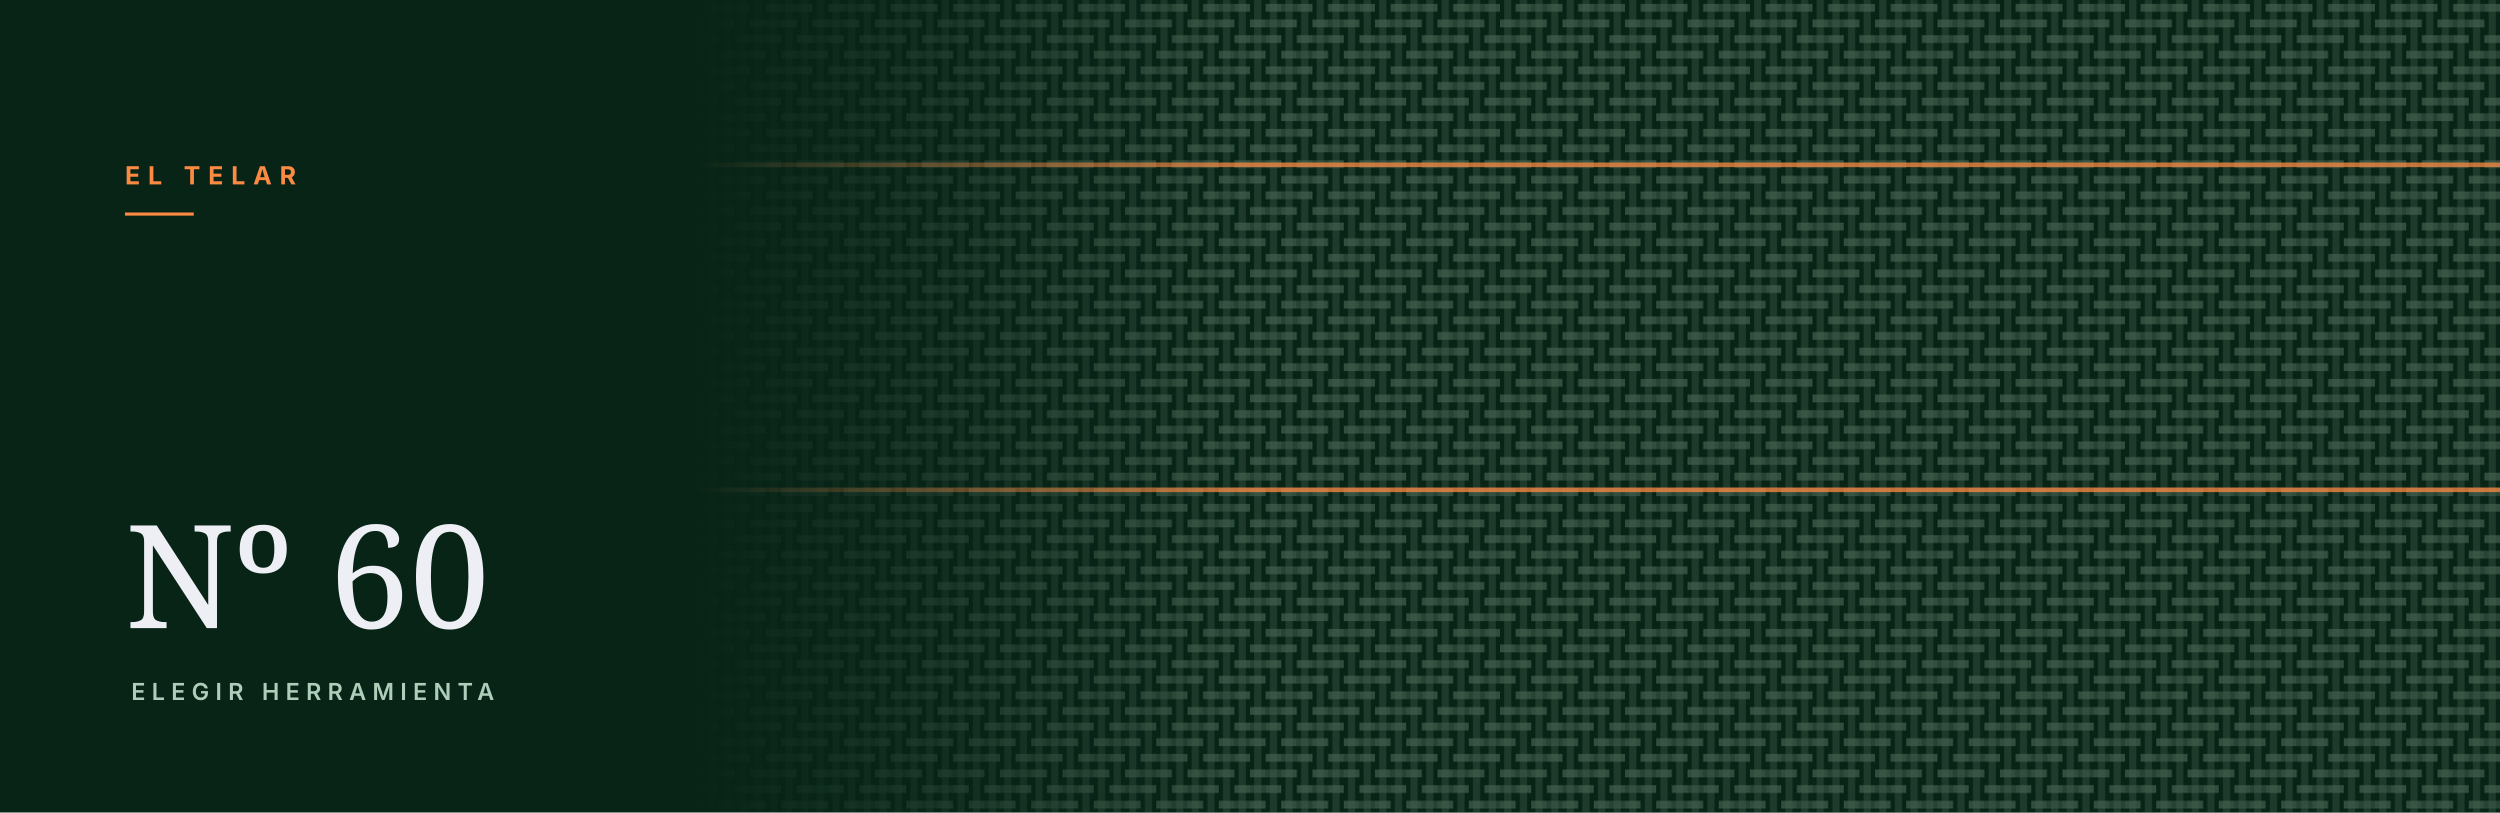
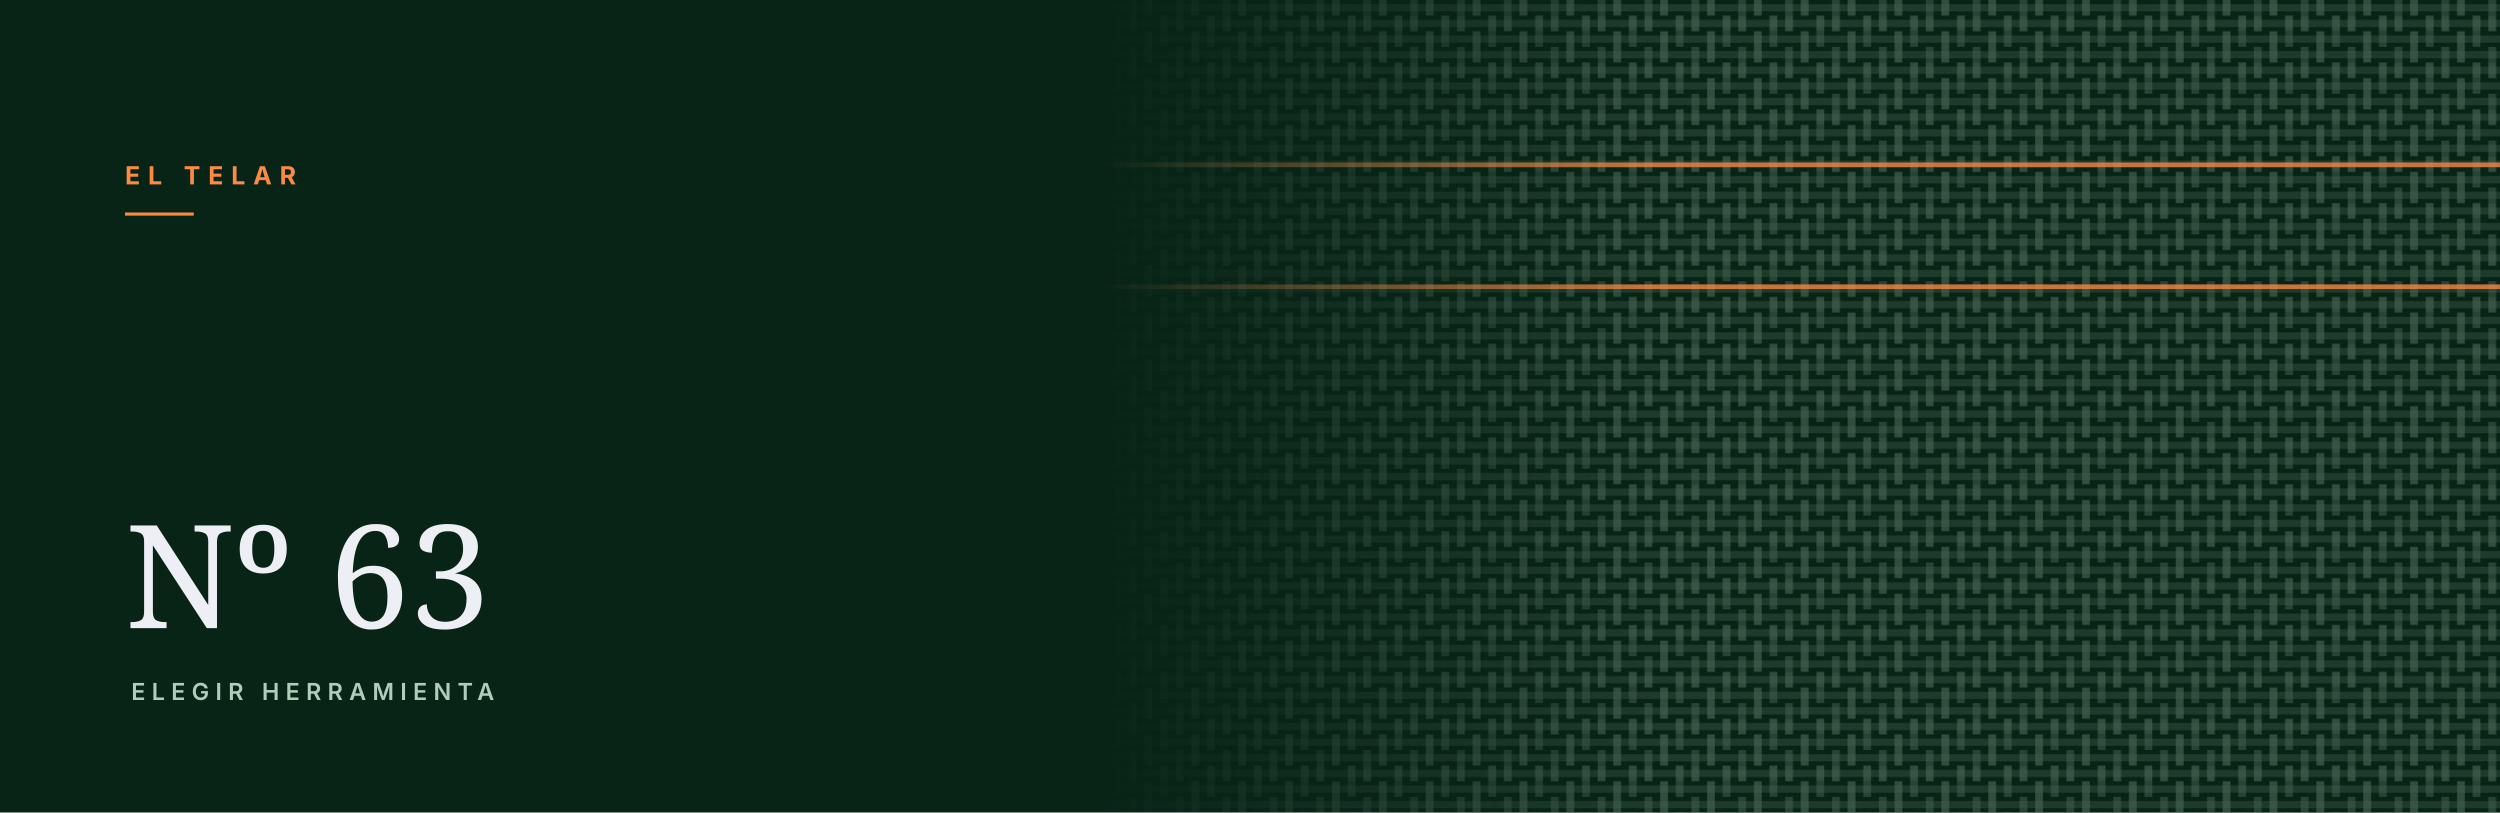
<svg xmlns="http://www.w3.org/2000/svg" viewBox="0 0 1600 520" role="img" aria-hidden="true">
  <defs>
-     <pattern id="w" width="40" height="40" patternUnits="userSpaceOnUse" patternTransform="rotate(0)">
-       <rect width="40" height="40" fill="#072417" />
-       <rect x="2.7" y="0" width="4.6" height="40" fill="#1e3a2b" />
-       <rect x="12.7" y="0" width="4.6" height="40" fill="#1e3a2b" />
-       <rect x="22.7" y="0" width="4.6" height="40" fill="#1e3a2b" />
-       <rect x="32.7" y="0" width="4.6" height="40" fill="#1e3a2b" />
+     <pattern id="w" width="30" height="30" patternUnits="userSpaceOnUse" patternTransform="rotate(90)">
+       <rect width="30" height="30" fill="#072417" />
+       <rect x="2.7" y="0" width="4.6" height="30" fill="#1e3a2b" />
+       <rect x="12.7" y="0" width="4.6" height="30" fill="#1e3a2b" />
+       <rect x="22.7" y="0" width="4.6" height="30" fill="#1e3a2b" />
      <rect x="10.0" y="2.5" width="10.0" height="5.0" fill="#486554" opacity="0.62" />
      <rect x="20.0" y="2.5" width="10.0" height="5.0" fill="#486554" opacity="0.48" />
-       <rect x="30.0" y="2.5" width="10.0" height="5.0" fill="#486554" opacity="0.62" />
      <rect x="0.0" y="12.5" width="10.0" height="5.0" fill="#486554" opacity="0.62" />
-       <rect x="10.0" y="12.5" width="10.0" height="5.0" fill="#486554" opacity="0.48" />
      <rect x="20.0" y="12.5" width="10.0" height="5.0" fill="#486554" opacity="0.62" />
      <rect x="0.0" y="22.5" width="10.0" height="5.0" fill="#486554" opacity="0.48" />
      <rect x="10.0" y="22.5" width="10.0" height="5.0" fill="#486554" opacity="0.62" />
-       <rect x="30.0" y="22.5" width="10.0" height="5.0" fill="#486554" opacity="0.62" />
-       <rect x="0.0" y="32.5" width="10.0" height="5.0" fill="#486554" opacity="0.62" />
-       <rect x="20.0" y="32.5" width="10.0" height="5.0" fill="#486554" opacity="0.62" />
-       <rect x="30.0" y="32.5" width="10.0" height="5.0" fill="#486554" opacity="0.48" />
    </pattern>
    <linearGradient id="f" x1="0" y1="0" x2="1" y2="0">
-       <stop offset="0.28" stop-color="#fff" stop-opacity="0" />
-       <stop offset="0.50" stop-color="#fff" stop-opacity="1" />
+       <stop offset="0.44" stop-color="#fff" stop-opacity="0" />
+       <stop offset="0.66" stop-color="#fff" stop-opacity="1" />
    </linearGradient>
    <mask id="m">
      <rect width="100%" height="100%" fill="url(#f)" />
    </mask>
  </defs>
  <rect width="1600" height="520" fill="#072417" />
  <rect width="1600" height="520" fill="url(#w)" mask="url(#m)" />
  <rect x="0" y="104" width="1600" height="3" fill="#fd8a42" opacity="0.75" mask="url(#m)" />
-   <rect x="0" y="312" width="1600" height="3" fill="#fd8a42" opacity="0.75" mask="url(#m)" />
+   <rect x="0" y="182" width="1600" height="3" fill="#fd8a42" opacity="0.75" mask="url(#m)" />
  <text x="80" y="118" font-family="Inter, Helvetica, Arial, sans-serif" font-size="16" font-weight="700" letter-spacing="5" fill="#fd8a42">EL TELAR</text>
  <rect x="80" y="136" width="44" height="2" fill="#fd8a42" />
-   <text x="80" y="402" font-family="Newsreader, Georgia, serif" font-size="92" fill="#f9f9ff" opacity="0.95">Nº 60</text>
+   <text x="80" y="402" font-family="Newsreader, Georgia, serif" font-size="92" fill="#f9f9ff" opacity="0.95">Nº 63</text>
  <text x="84" y="448" font-family="Inter, Helvetica, Arial, sans-serif" font-size="15" font-weight="600" letter-spacing="4" fill="#aeceb9">ELEGIR HERRAMIENTA</text>
</svg>
